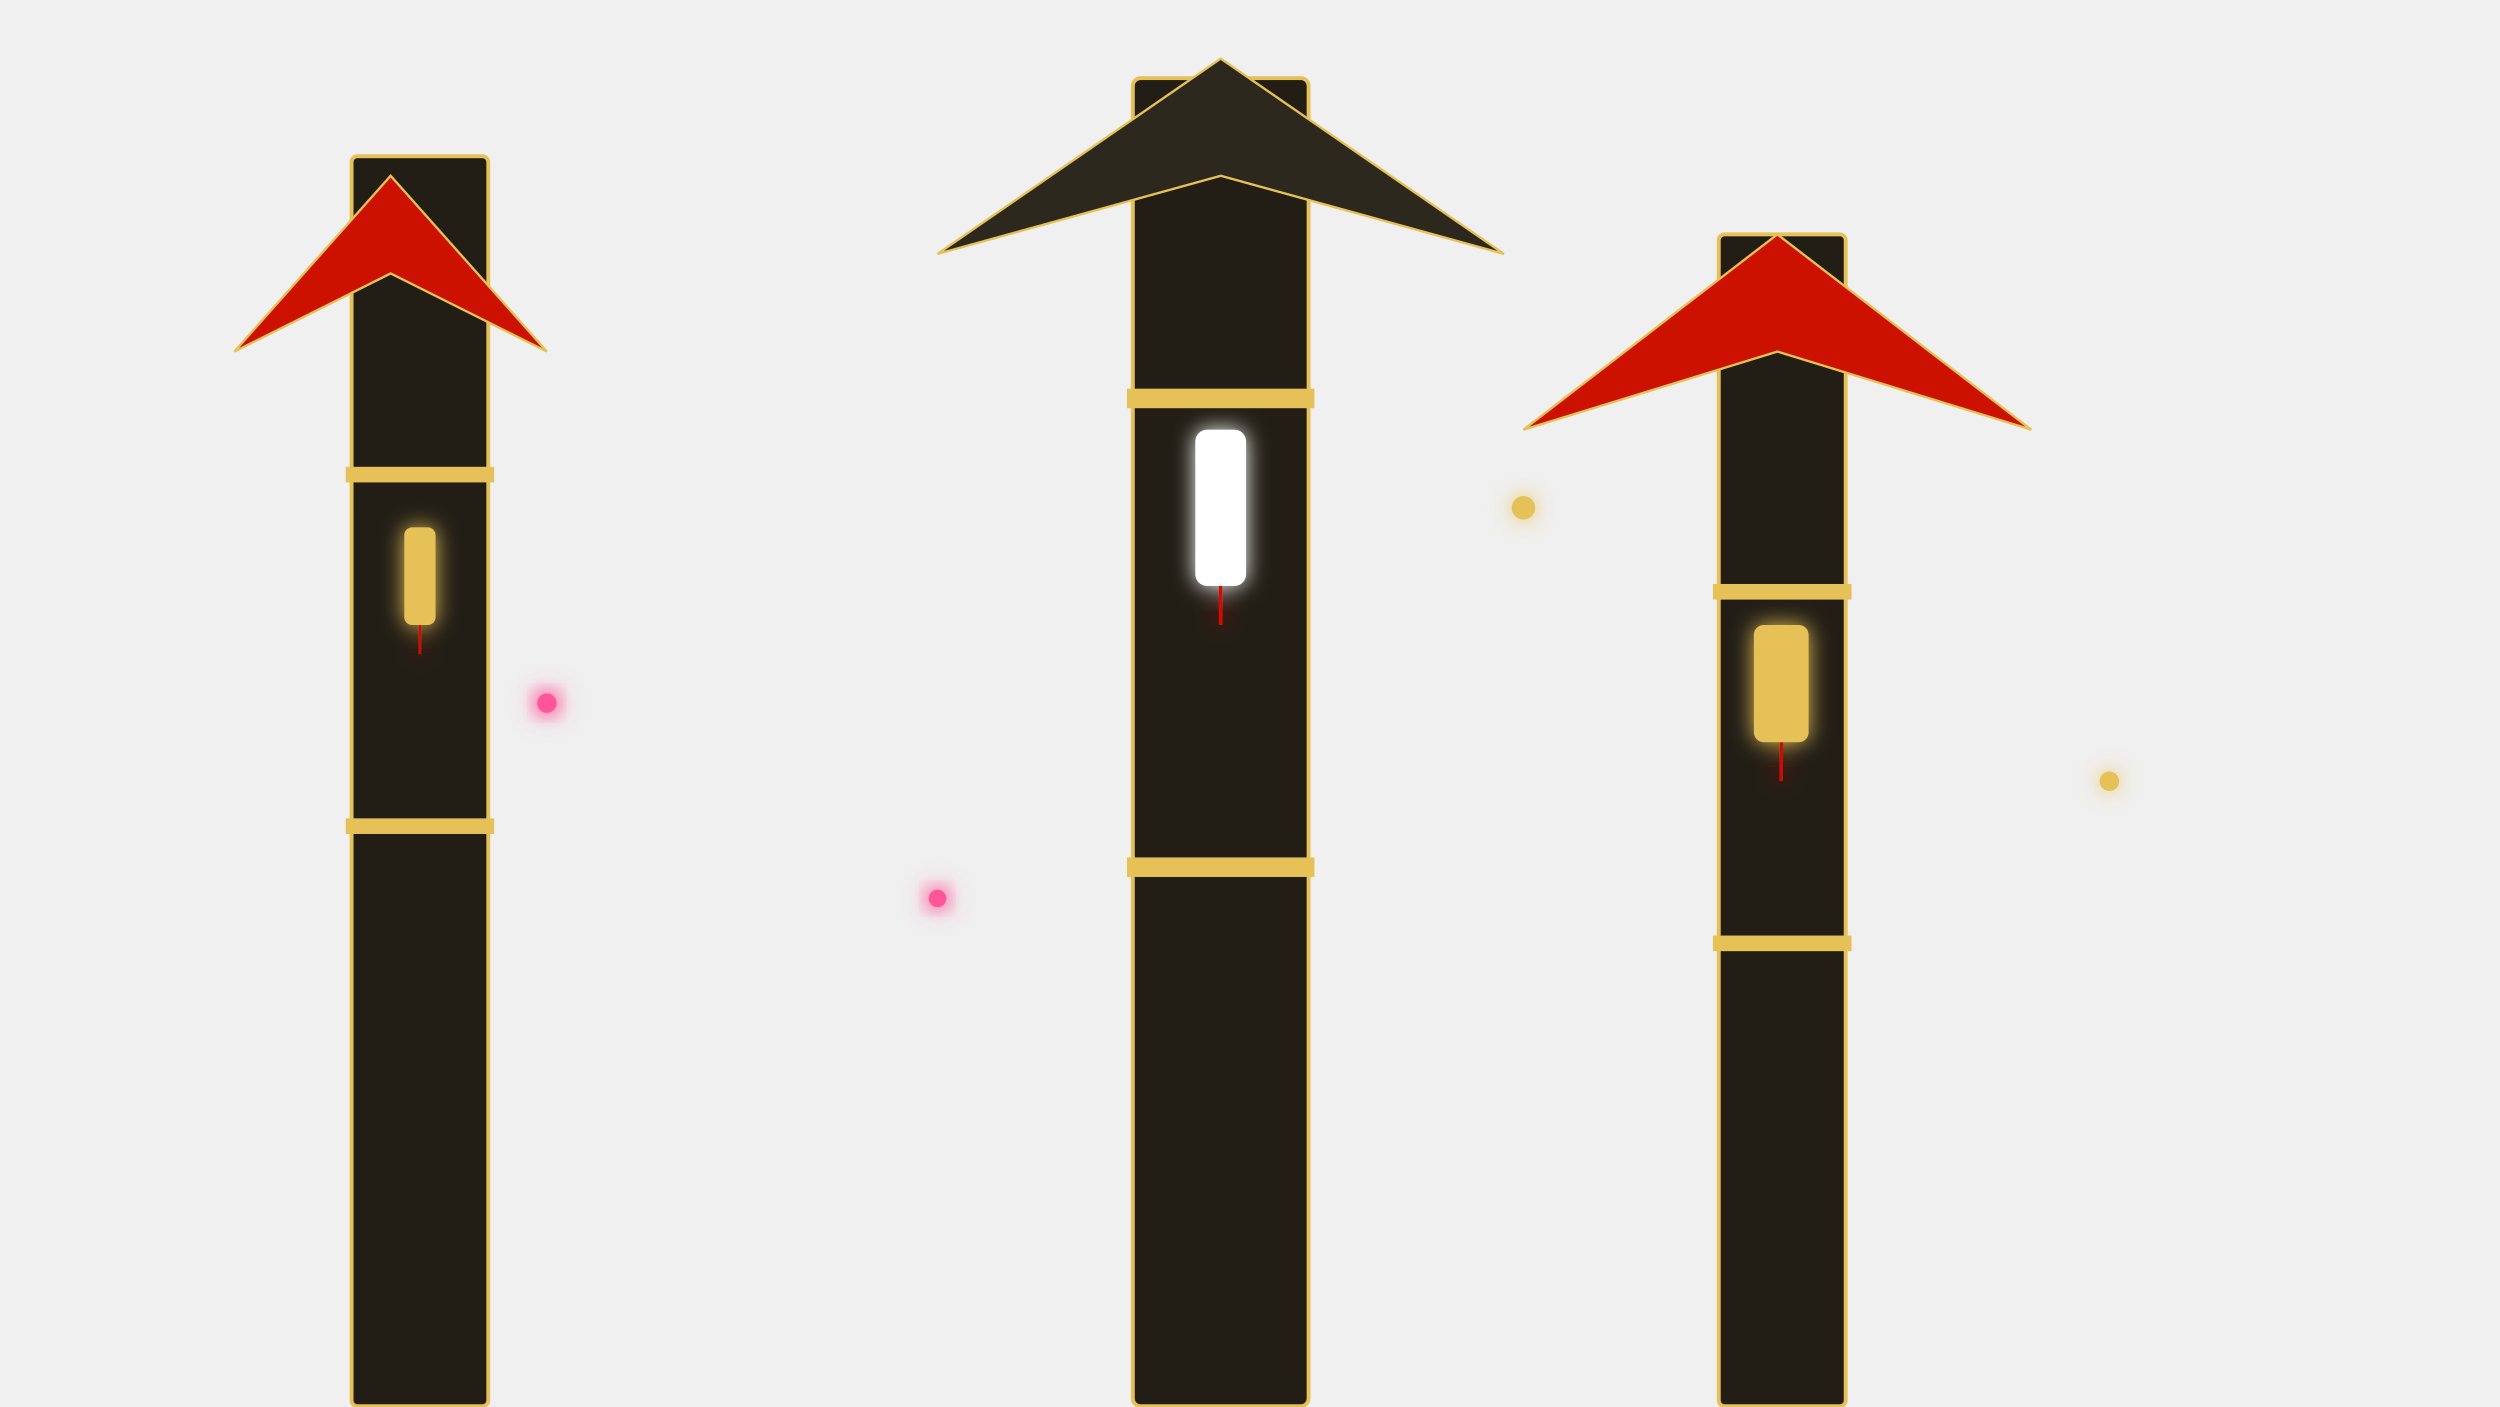
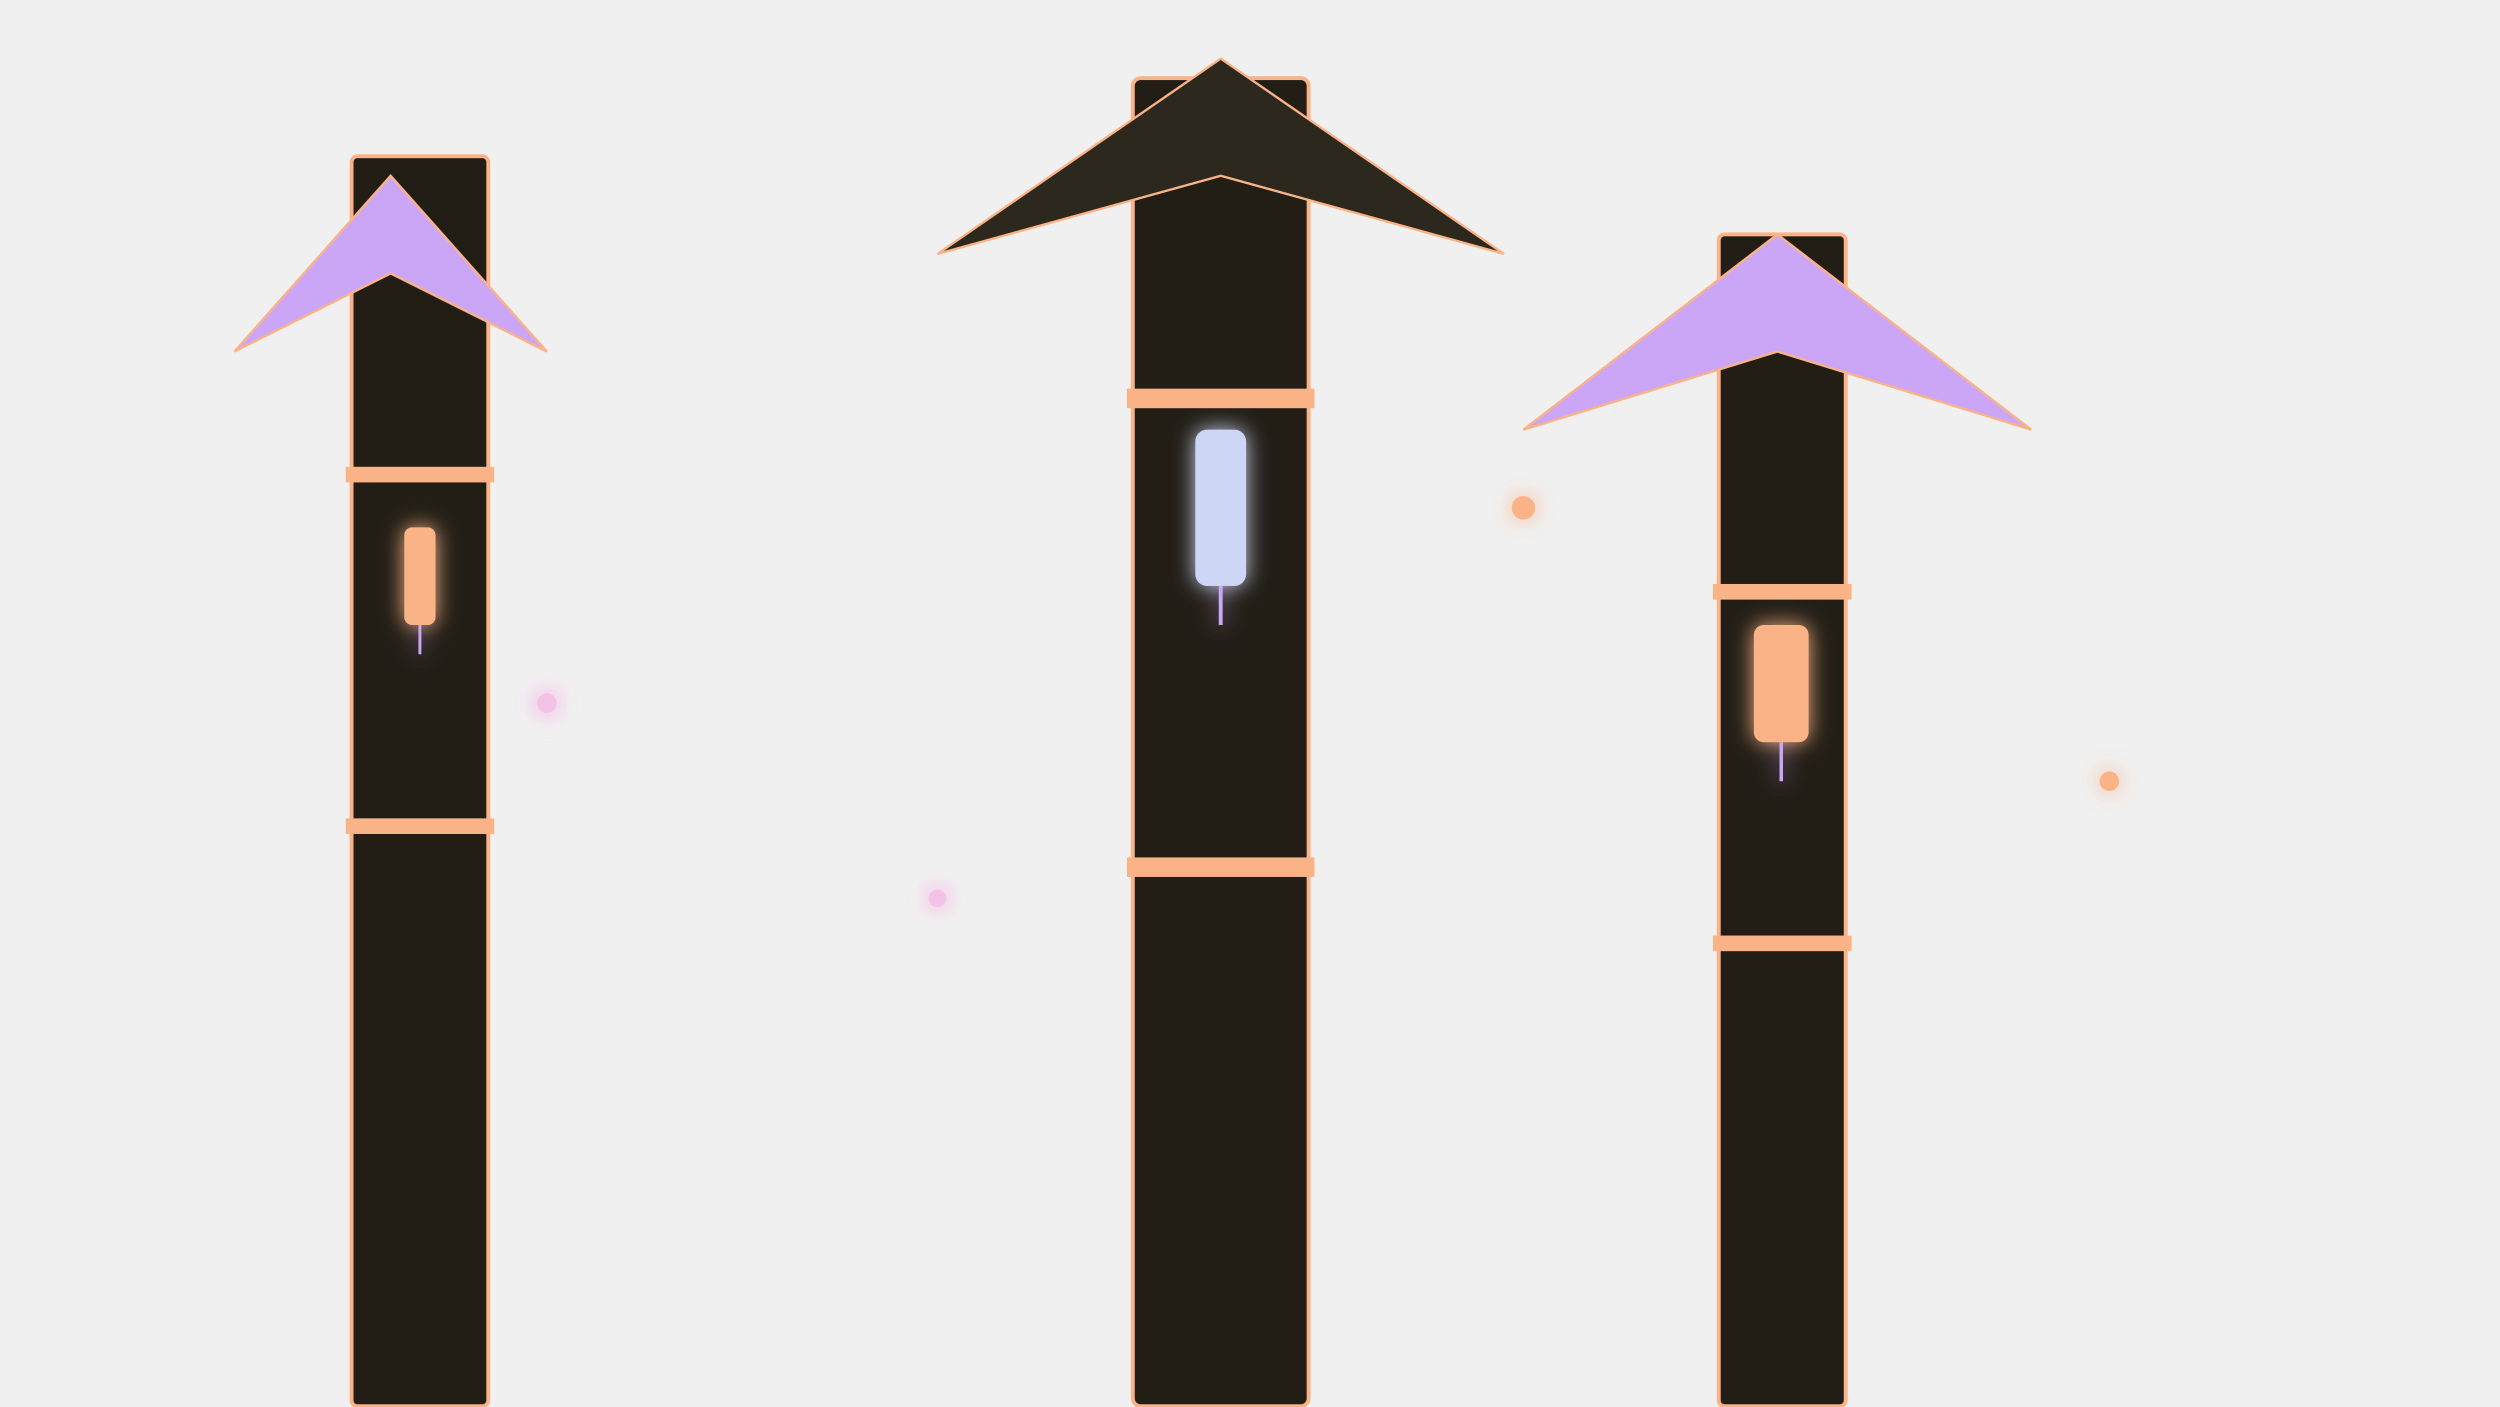
<svg xmlns="http://www.w3.org/2000/svg" viewBox="0 0 1280 720" width="1280" height="720">
  <defs>
    <filter id="bgGlow" x="-50%" y="-50%" width="200%" height="200%">
      <feGaussianBlur stdDeviation="5.5" result="blur" />
      <feMerge>
        <feMergeNode in="blur" />
        <feMergeNode in="SourceGraphic" />
      </feMerge>
    </filter>
    <filter id="inkMistyBg" x="-30%" y="-30%" width="160%" height="160%">
      <feGaussianBlur stdDeviation="8" />
    </filter>
    <linearGradient id="parchmentFade" x1="0%" y1="0%" x2="0%" y2="100%">
      <stop offset="0%" stop-color="#fdfbf7" />
      <stop offset="40%" stop-color="#f5efe0" />
      <stop offset="85%" stop-color="#ede3cd" />
      <stop offset="100%" stop-color="#dfd2b5" />
    </linearGradient>
    <linearGradient id="inkMistyFade" x1="0%" y1="0%" x2="0%" y2="100%">
      <stop offset="0%" stop-color="#ede3cd" />
      <stop offset="50%" stop-color="#ccc1aa" />
      <stop offset="100%" stop-color="#a69b85" />
    </linearGradient>
  </defs>
-   <g fill="#221e16" stroke="#e5c158" stroke-width="2">
+   <g fill="#221e16" stroke="#fab387" stroke-width="2">
    <rect x="180" y="80" width="70" height="640" rx="3" />
    <rect x="580" y="40" width="90" height="680" rx="4" />
    <rect x="880" y="120" width="65" height="600" rx="3" />
-     <rect x="178" y="240" width="74" height="6" fill="#e5c158" />
-     <rect x="178" y="420" width="74" height="6" fill="#e5c158" />
-     <rect x="578" y="200" width="94" height="8" fill="#e5c158" />
-     <rect x="578" y="440" width="94" height="8" fill="#e5c158" />
-     <rect x="878" y="300" width="69" height="6" fill="#e5c158" />
-     <rect x="878" y="480" width="69" height="6" fill="#e5c158" />
-     <polygon points="120,180 200,90 280,180 200,140" fill="#cc1100" stroke="#e5c158" stroke-width="1.2" />
-     <polygon points="480,130 625,30 770,130 625,90" fill="#2d281e" stroke="#e5c158" stroke-width="1.2" />
-     <polygon points="780,220 910,120 1040,220 910,180" fill="#cc1100" stroke="#e5c158" stroke-width="1.2" />
+     <rect x="178" y="240" width="74" height="6" fill="#fab387" />
+     <rect x="178" y="420" width="74" height="6" fill="#fab387" />
+     <rect x="578" y="200" width="94" height="8" fill="#fab387" />
+     <rect x="578" y="440" width="94" height="8" fill="#fab387" />
+     <rect x="878" y="300" width="69" height="6" fill="#fab387" />
+     <rect x="878" y="480" width="69" height="6" fill="#fab387" />
+     <polygon points="120,180 200,90 280,180 200,140" fill="#cba6f7" stroke="#fab387" stroke-width="1.2" />
+     <polygon points="480,130 625,30 770,130 625,90" fill="#2d281e" stroke="#fab387" stroke-width="1.2" />
+     <polygon points="780,220 910,120 1040,220 910,180" fill="#cba6f7" stroke="#fab387" stroke-width="1.2" />
  </g>
-   <g fill="#e5c158" filter="url(#bgGlow)">
-     <rect x="207" y="270" width="16" height="50" rx="4" fill="#e5c158" />
-     <rect x="612" y="220" width="26" height="80" rx="6" fill="#ffffff" />
-     <rect x="898" y="320" width="28" height="60" rx="5" fill="#e5c158" />
-     <line x1="215" y1="320" x2="215" y2="335" stroke="#cc1100" stroke-width="1.5" />
-     <line x1="625" y1="300" x2="625" y2="320" stroke="#cc1100" stroke-width="2" />
-     <line x1="912" y1="380" x2="912" y2="400" stroke="#cc1100" stroke-width="1.8" />
-     <circle cx="280" cy="360" r="5" fill="#ff5599" filter="url(#bgGlow)" />
-     <circle cx="480" cy="460" r="4.5" fill="#ff5599" filter="url(#bgGlow)" />
-     <circle cx="780" cy="260" r="6" fill="#e5c158" />
-     <circle cx="1080" cy="400" r="5" fill="#e5c158" />
+   <g fill="#fab387" filter="url(#bgGlow)">
+     <rect x="207" y="270" width="16" height="50" rx="4" fill="#fab387" />
+     <rect x="612" y="220" width="26" height="80" rx="6" fill="#cdd6f4" />
+     <rect x="898" y="320" width="28" height="60" rx="5" fill="#fab387" />
+     <line x1="215" y1="320" x2="215" y2="335" stroke="#cba6f7" stroke-width="1.5" />
+     <line x1="625" y1="300" x2="625" y2="320" stroke="#cba6f7" stroke-width="2" />
+     <line x1="912" y1="380" x2="912" y2="400" stroke="#cba6f7" stroke-width="1.8" />
+     <circle cx="280" cy="360" r="5" fill="#f5c2e7" filter="url(#bgGlow)" />
+     <circle cx="480" cy="460" r="4.5" fill="#f5c2e7" filter="url(#bgGlow)" />
+     <circle cx="780" cy="260" r="6" fill="#fab387" />
+     <circle cx="1080" cy="400" r="5" fill="#fab387" />
  </g>
</svg>
